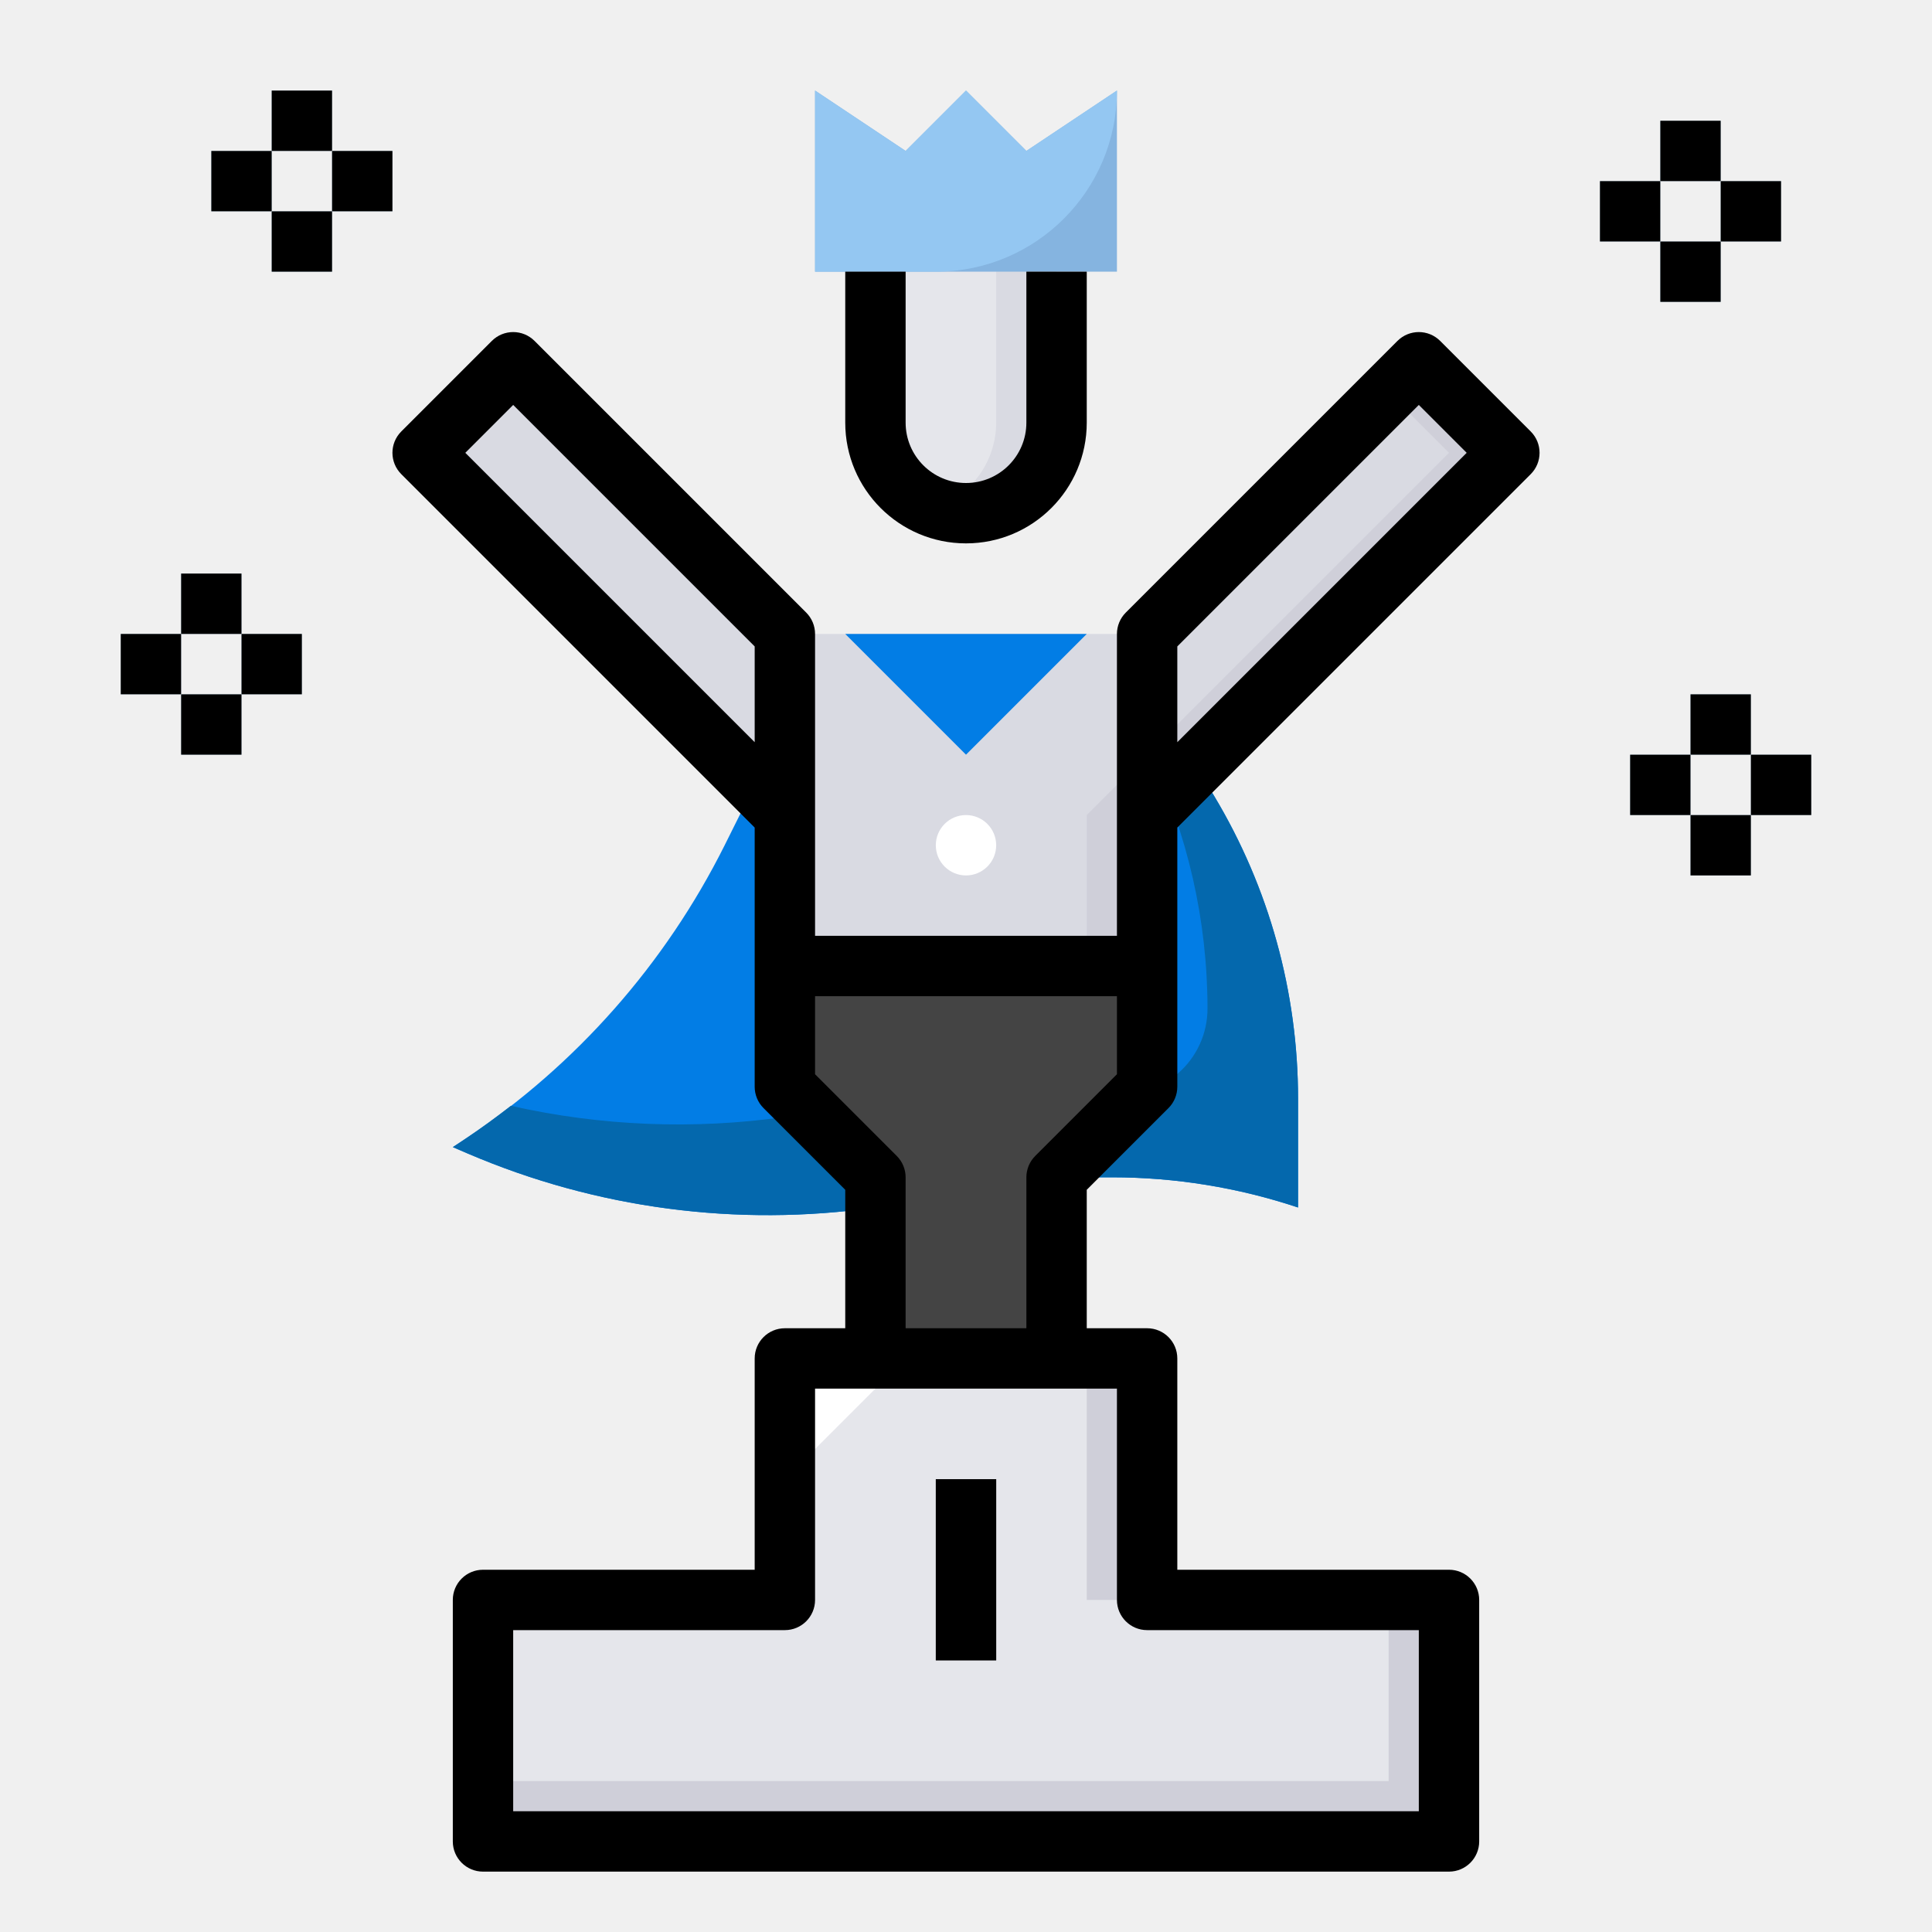
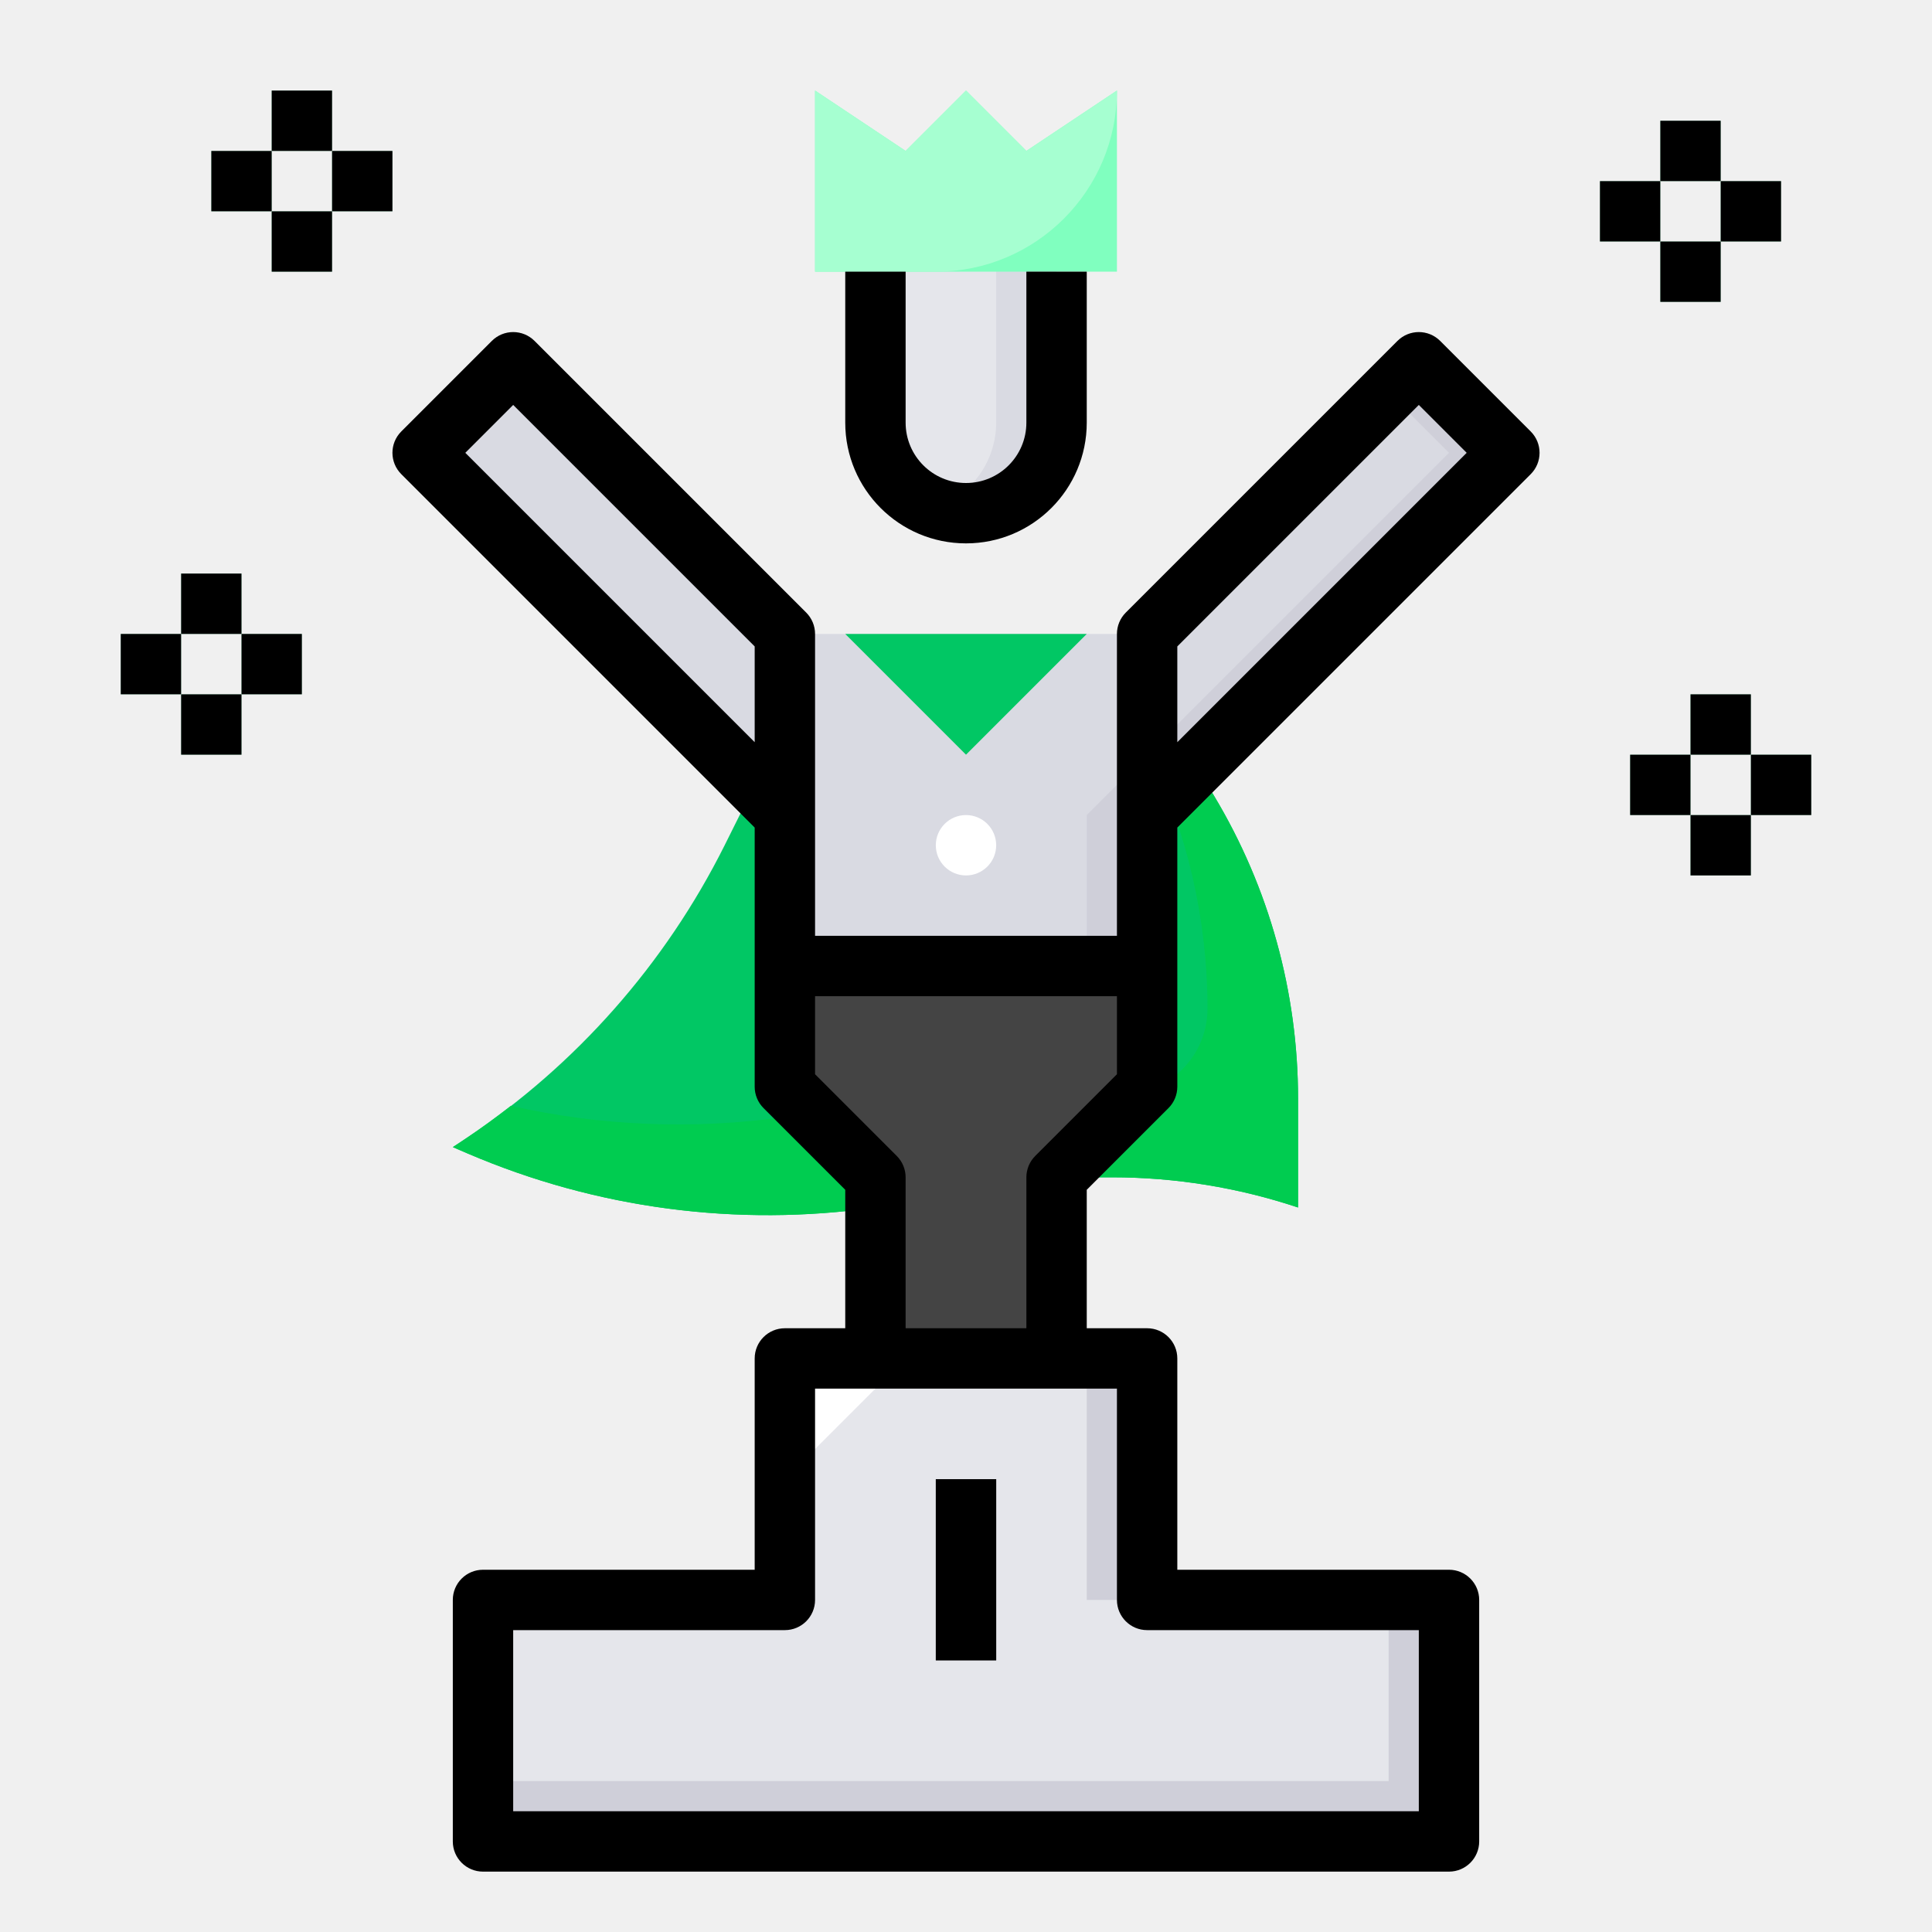
<svg xmlns="http://www.w3.org/2000/svg" width="800px" height="800px" viewBox="0 0 64 64" id="fill">
-   <path d="M25.5,25,24,28.01a25.232,25.232,0,0,1-8.567,9.705L15,38l.5.215A25.224,25.224,0,0,0,29,40h0l3-1h4.838A19.5,19.5,0,0,1,43,40h0V36.4a19.487,19.487,0,0,0-2.777-10.026L39.4,25Z" style="fill:#027de5" />
-   <path d="M40.223,26.371,39.4,25H38.086A19.48,19.48,0,0,1,40,33.4h0a2.836,2.836,0,0,1-3.234,2.823A19.5,19.5,0,0,0,33.838,36H29l-3,1a25.2,25.2,0,0,1-9.078-.369c-.485.377-.981.741-1.494,1.084L15,38l.5.215A25.224,25.224,0,0,0,29,40l3-1h4.838A19.5,19.5,0,0,1,43,40V36.4A19.493,19.493,0,0,0,40.223,26.371Z" style="fill:#0468ad" />
+   <path d="M25.5,25,24,28.01a25.232,25.232,0,0,1-8.567,9.705L15,38l.5.215A25.224,25.224,0,0,0,29,40h0l3-1h4.838A19.5,19.5,0,0,1,43,40h0V36.4a19.487,19.487,0,0,0-2.777-10.026L39.4,25Z" style="fill:#01c764" />
+   <path d="M40.223,26.371,39.4,25H38.086A19.48,19.48,0,0,1,40,33.4h0a2.836,2.836,0,0,1-3.234,2.823A19.5,19.5,0,0,0,33.838,36H29l-3,1a25.2,25.2,0,0,1-9.078-.369c-.485.377-.981.741-1.494,1.084L15,38l.5.215A25.224,25.224,0,0,0,29,40l3-1h4.838A19.5,19.5,0,0,1,43,40V36.4A19.493,19.493,0,0,0,40.223,26.371Z" style="fill:#00CC50" />
  <polygon points="35 45 29 45 29 39 26 36 26 27 38 27 38 36 35 39 35 45" style="fill:#444" />
  <polygon points="47 12 38 21 26 21 17 12 14 15 26 27 26 32 38 32 38 27 50 15 47 12" style="fill:#d9dae2" />
  <polygon points="47 12 46 13 48 15 36 27 36 32 38 32 38 27 50 15 47 12" style="fill:#cfcfd9" />
  <path d="M32,8h0a3,3,0,0,1,3,3v6a0,0,0,0,1,0,0H29a0,0,0,0,1,0,0V11A3,3,0,0,1,32,8Z" style="fill:#e5e6eb" transform="translate(64 25) rotate(180)" />
  <path d="M33,8v6a2.99,2.99,0,0,1-2,2.816A2.962,2.962,0,0,0,32,17a3,3,0,0,0,3-3V8Z" style="fill:#d9dae2" />
-   <polygon points="37 9 27 9 27 3 30 5 32 3 34 5 37 3 37 9" style="fill:#85b4e0" />
-   <path d="M31,9H27V3l3,2,2-2,2,2,3-2h0A6,6,0,0,1,31,9Z" style="fill:#94c7f2" />
-   <rect height="2" style="fill:#cceaff" width="2" x="54" y="25" />
-   <rect height="2" style="fill:#cceaff" width="2" x="56" y="23" />
-   <rect height="2" style="fill:#cceaff" width="2" x="58" y="25" />
-   <rect height="2" style="fill:#cceaff" width="2" x="56" y="27" />
-   <rect height="2" style="fill:#cceaff" width="2" x="4" y="21" />
-   <rect height="2" style="fill:#cceaff" width="2" x="6" y="19" />
-   <rect height="2" style="fill:#cceaff" width="2" x="8" y="21" />
-   <rect height="2" style="fill:#cceaff" width="2" x="6" y="23" />
-   <rect height="2" style="fill:#cceaff" width="2" x="7" y="5" />
-   <rect height="2" style="fill:#cceaff" width="2" x="9" y="3" />
-   <rect height="2" style="fill:#cceaff" width="2" x="11" y="5" />
-   <rect height="2" style="fill:#cceaff" width="2" x="9" y="7" />
-   <rect height="2" style="fill:#cceaff" width="2" x="53" y="6" />
-   <rect height="2" style="fill:#cceaff" width="2" x="55" y="4" />
-   <rect height="2" style="fill:#cceaff" width="2" x="57" y="6" />
-   <rect height="2" style="fill:#cceaff" width="2" x="55" y="8" />
+   <polygon points="37 9 27 9 27 3 30 5 32 3 34 5 37 3 37 9" style="fill:#80FFBF" />
+   <path d="M31,9H27V3l3,2,2-2,2,2,3-2h0A6,6,0,0,1,31,9Z" style="fill:#A6FFD1" />
+   <rect height="2" style="fill:#B3FFD9" width="2" x="54" y="25" />
+   <rect height="2" style="fill:#B3FFD9" width="2" x="56" y="23" />
+   <rect height="2" style="fill:#B3FFD9" width="2" x="58" y="25" />
+   <rect height="2" style="fill:#B3FFD9" width="2" x="56" y="27" />
+   <rect height="2" style="fill:#B3FFD9" width="2" x="4" y="21" />
+   <rect height="2" style="fill:#B3FFD9" width="2" x="6" y="19" />
+   <rect height="2" style="fill:#B3FFD9" width="2" x="8" y="21" />
+   <rect height="2" style="fill:#B3FFD9" width="2" x="6" y="23" />
+   <rect height="2" style="fill:#B3FFD9" width="2" x="7" y="5" />
+   <rect height="2" style="fill:#B3FFD9" width="2" x="9" y="3" />
+   <rect height="2" style="fill:#B3FFD9" width="2" x="11" y="5" />
+   <rect height="2" style="fill:#B3FFD9" width="2" x="9" y="7" />
+   <rect height="2" style="fill:#B3FFD9" width="2" x="53" y="6" />
+   <rect height="2" style="fill:#B3FFD9" width="2" x="55" y="4" />
+   <rect height="2" style="fill:#B3FFD9" width="2" x="57" y="6" />
+   <rect height="2" style="fill:#B3FFD9" width="2" x="55" y="8" />
  <polygon points="38 53 38 45 26 45 26 53 16 53 16 61 48 61 48 53 38 53" style="fill:#e5e6eb" />
  <rect height="8" style="fill:#cfcfd9" width="2" x="36" y="45" />
  <polygon points="46 53 46 59 16 59 16 61 48 61 48 53 46 53" style="fill:#cfcfd9" />
  <rect height="6" style="fill:#444" width="2" x="31" y="49" />
  <polygon points="26 49 26 45 30 45 26 49" style="fill:#fff" />
  <circle cx="32" cy="28" r="1" style="fill:#fff" />
-   <polygon points="36 21 32 25 28 21 36 21" style="fill:#027de5" />
+   <polygon points="36 21 32 25 28 21 36 21" style="fill:#01c764" />
  <rect height="6" width="2" x="31" y="49" />
  <path d="M32,18a4,4,0,0,0,4-4V9H34v5a2,2,0,0,1-4,0V9H28v5A4,4,0,0,0,32,18Z" />
  <rect height="2" width="2" x="54" y="25" />
  <rect height="2" width="2" x="56" y="23" />
  <rect height="2" width="2" x="58" y="25" />
  <rect height="2" width="2" x="56" y="27" />
  <rect height="2" width="2" x="4" y="21" />
  <rect height="2" width="2" x="6" y="19" />
  <rect height="2" width="2" x="8" y="21" />
  <rect height="2" width="2" x="6" y="23" />
  <rect height="2" width="2" x="7" y="5" />
  <rect height="2" width="2" x="9" y="3" />
  <rect height="2" width="2" x="11" y="5" />
  <rect height="2" width="2" x="9" y="7" />
  <rect height="2" width="2" x="53" y="6" />
  <rect height="2" width="2" x="55" y="4" />
  <rect height="2" width="2" x="57" y="6" />
  <rect height="2" width="2" x="55" y="8" />
  <path d="M47.707,11.293a1,1,0,0,0-1.414,0l-9,9A1,1,0,0,0,37,21V31H27V21a1,1,0,0,0-.293-.707l-9-9a1,1,0,0,0-1.414,0l-3,3a1,1,0,0,0,0,1.414L25,27.414V36a1,1,0,0,0,.293.707L28,39.414V44H26a1,1,0,0,0-1,1v7H16a1,1,0,0,0-1,1v8a1,1,0,0,0,1,1H48a1,1,0,0,0,1-1V53a1,1,0,0,0-1-1H39V45a1,1,0,0,0-1-1H36V39.414l2.707-2.707A1,1,0,0,0,39,36V27.414L50.707,15.707a1,1,0,0,0,0-1.414ZM15.414,15,17,13.414l8,8v3.172ZM38,54h9v6H17V54h9a1,1,0,0,0,1-1V46H37v7A1,1,0,0,0,38,54ZM34.293,38.293A1,1,0,0,0,34,39v5H30V39a1,1,0,0,0-.293-.707L27,35.586V33H37v2.586ZM39,24.586V21.414l8-8L48.586,15Z" />
</svg>
